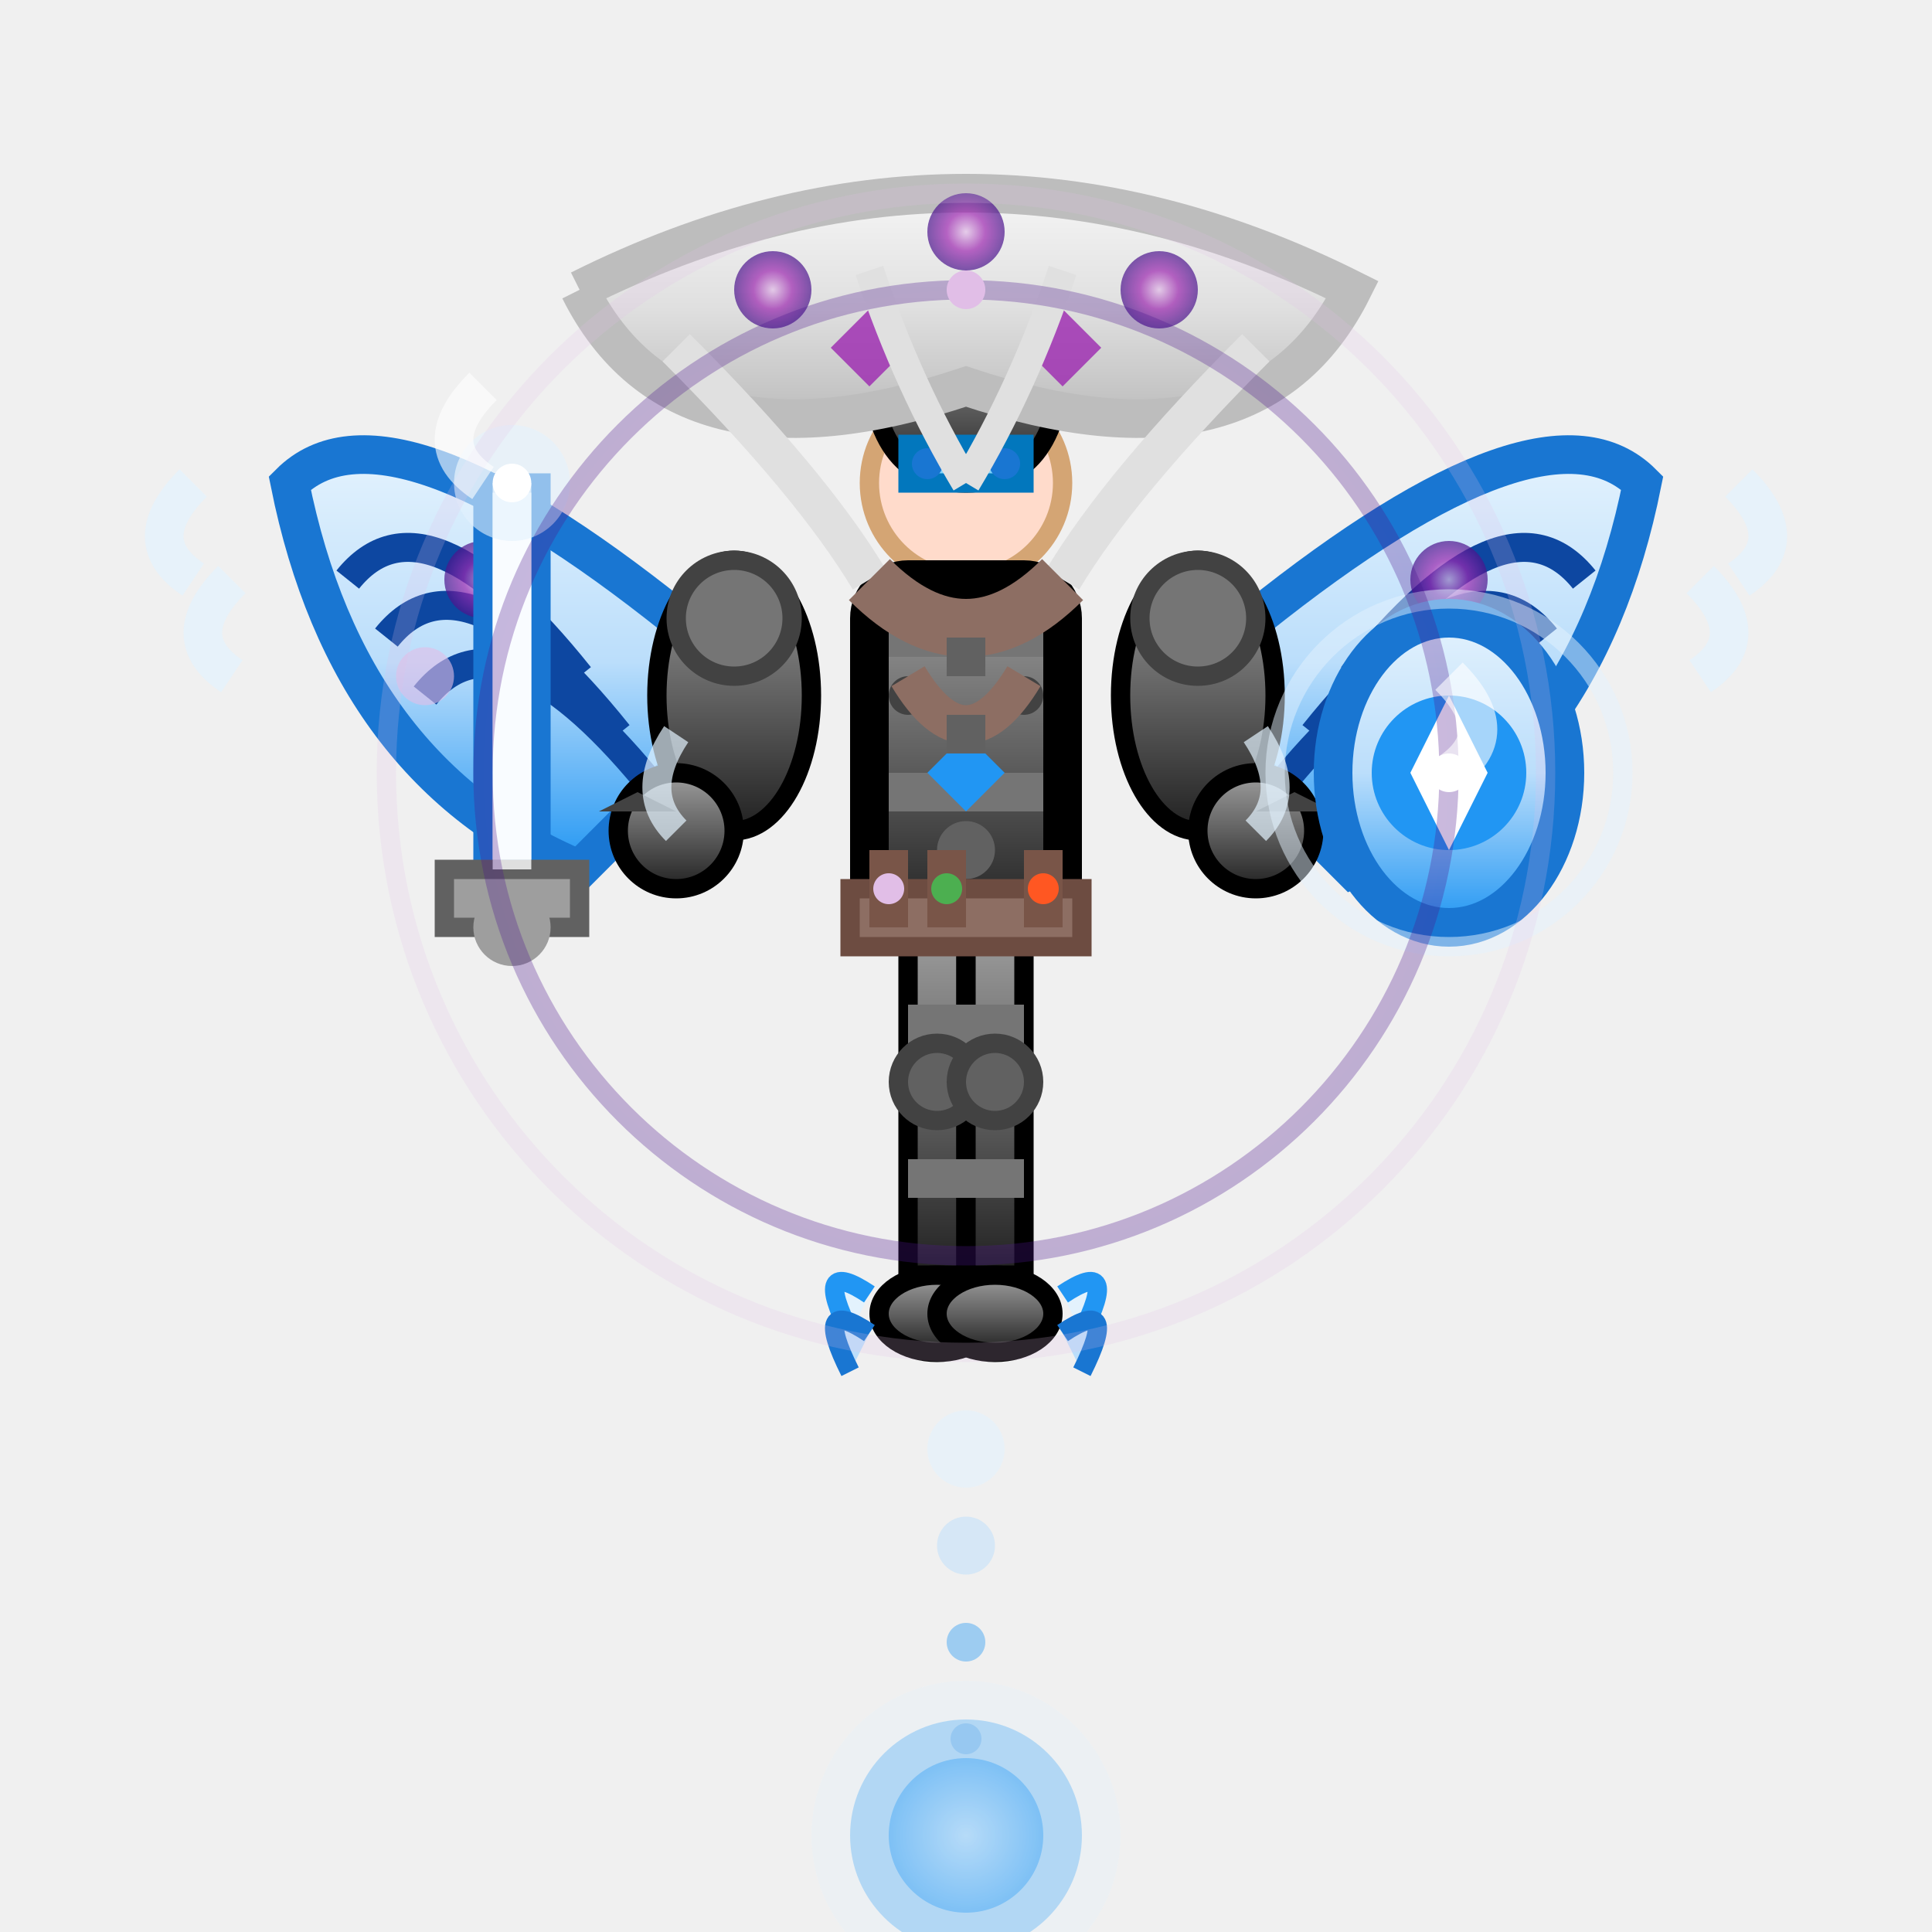
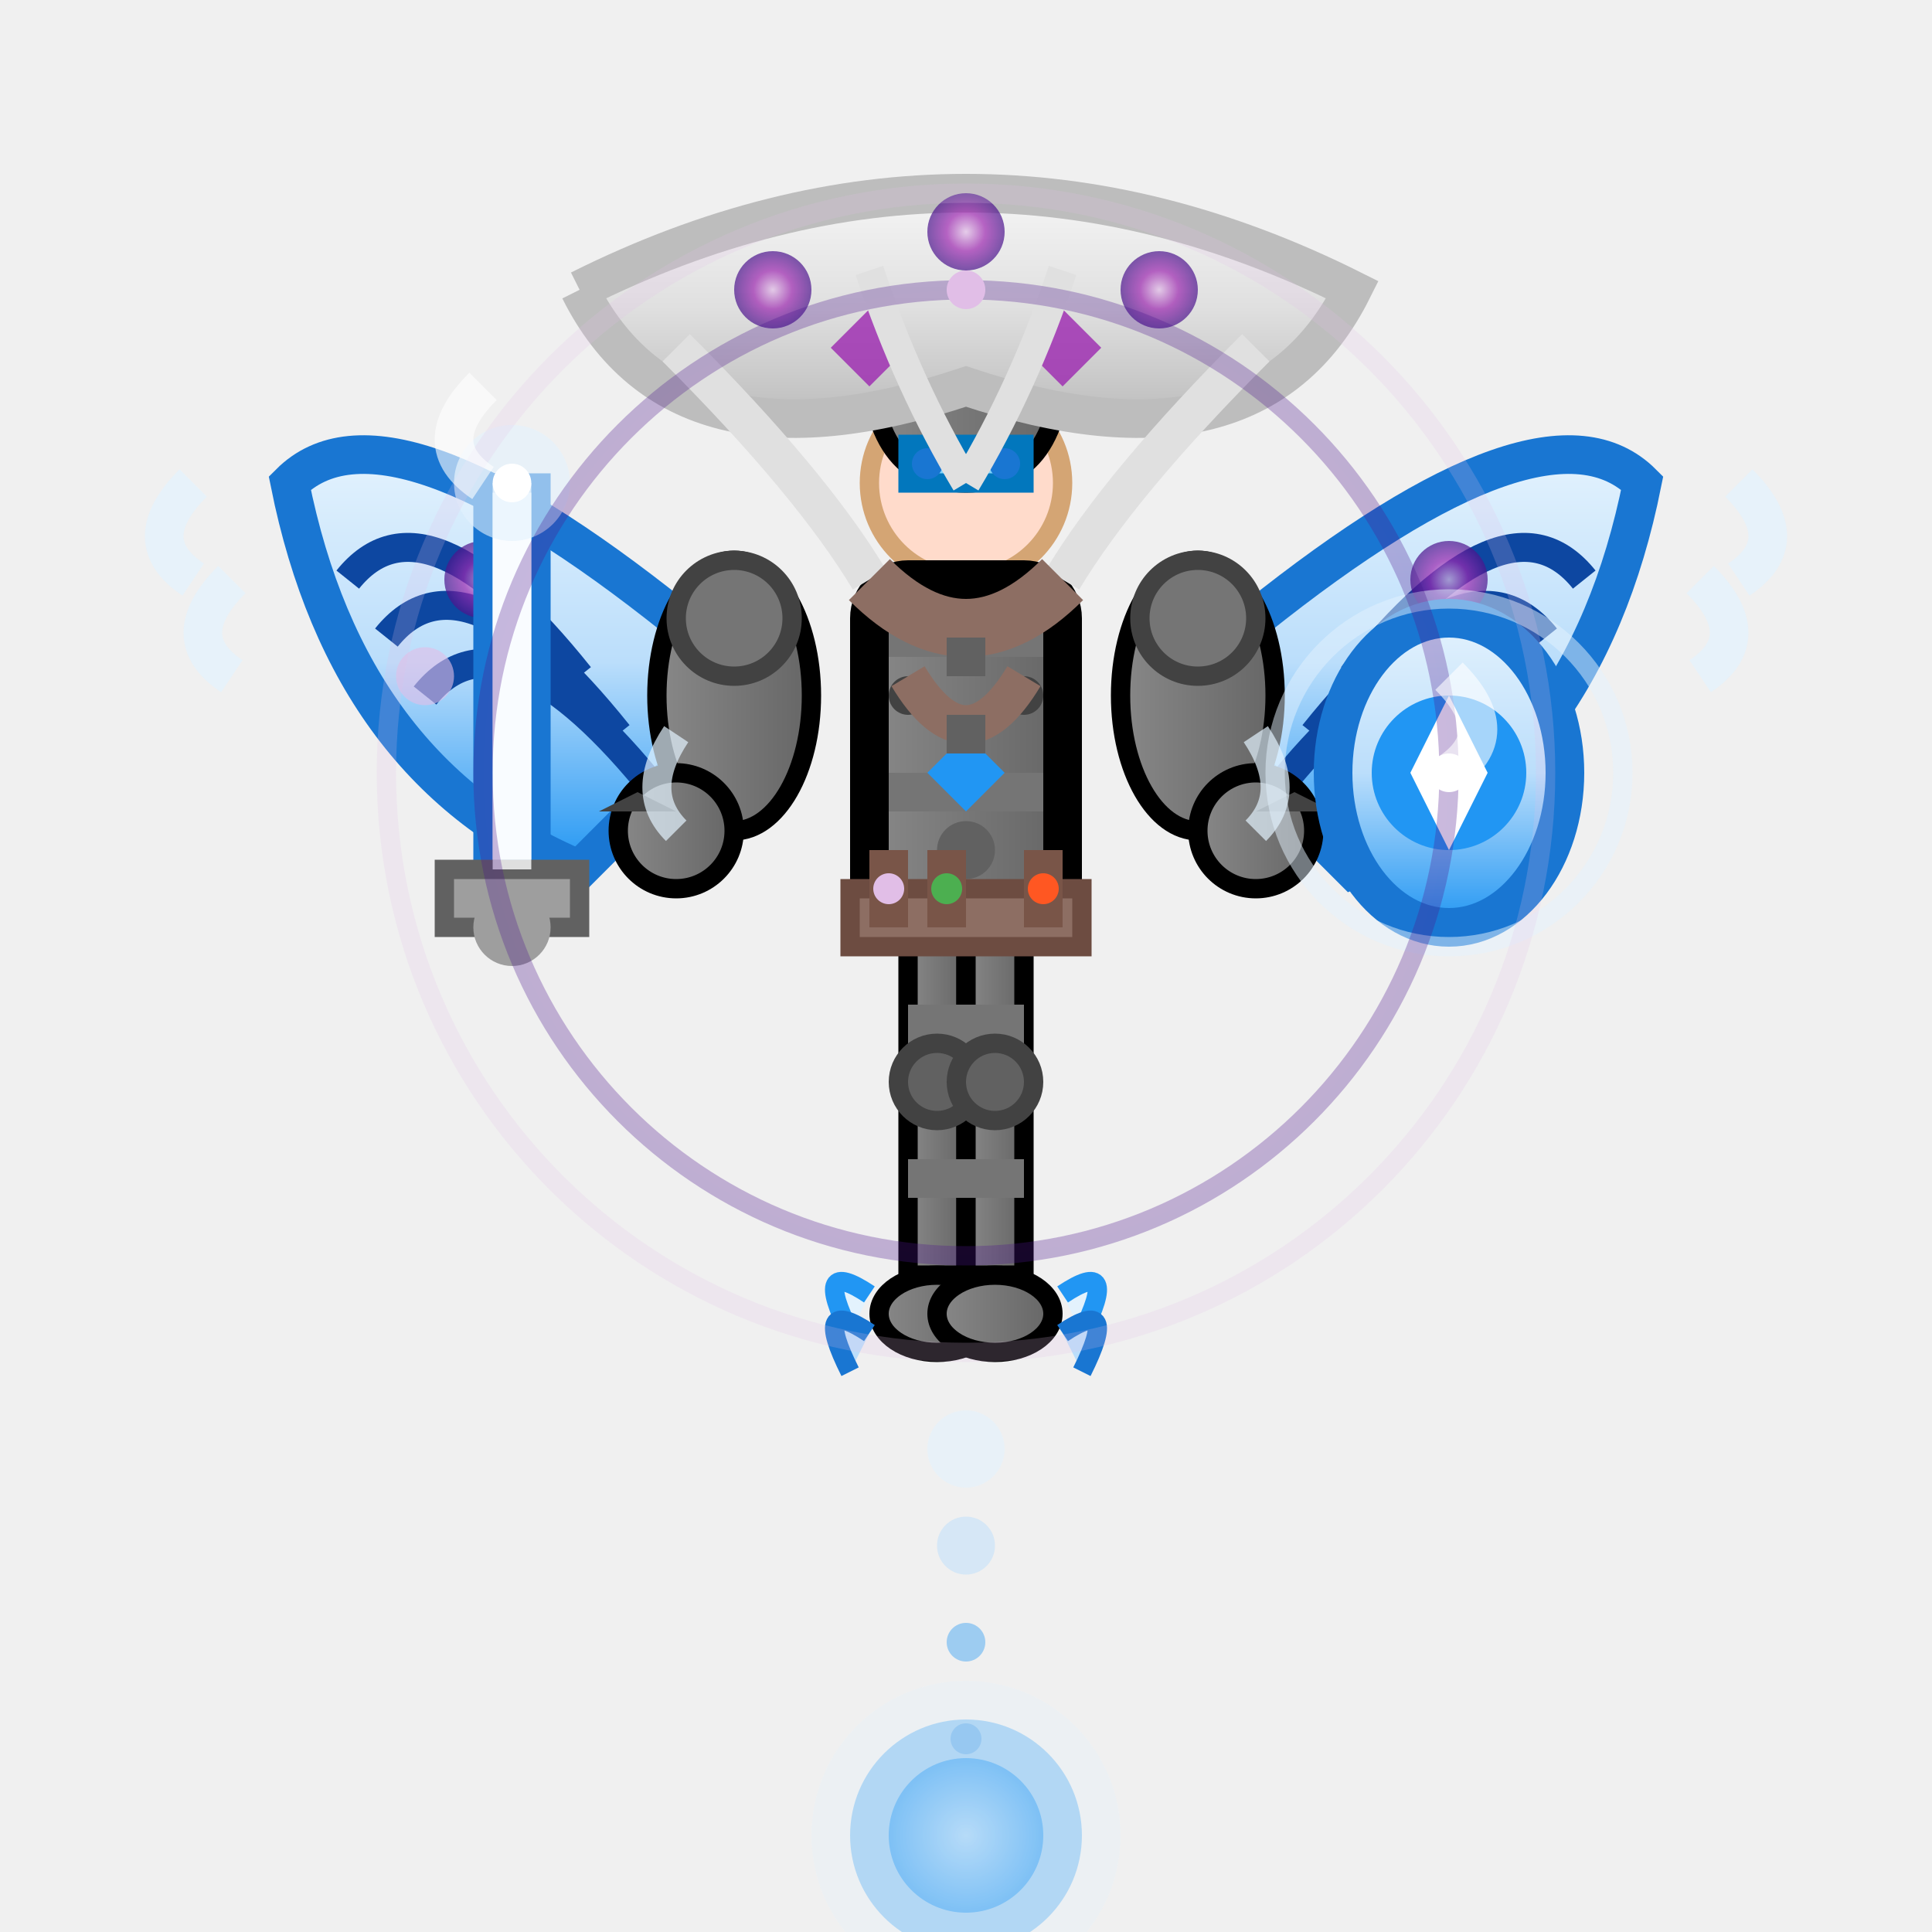
<svg xmlns="http://www.w3.org/2000/svg" viewBox="0 0 100 100">
  <defs>
+     <linearGradient id="playerColor">
+       <stop offset="0%" stop-color="#888888" />
+       <stop offset="100%" stop-color="#666666" />
+     </linearGradient>
    <linearGradient id="armorGrad" x1="0%" y1="0%" x2="0%" y2="100%">
      <stop offset="0%" stop-color="#9e9e9e" />
      <stop offset="50%" stop-color="#616161" />
      <stop offset="100%" stop-color="#212121" />
    </linearGradient>
    <linearGradient id="wingGrad" x1="0%" y1="0%" x2="0%" y2="100%">
      <stop offset="0%" stop-color="#e3f2fd" />
      <stop offset="50%" stop-color="#bbdefb" />
      <stop offset="100%" stop-color="#2196f3" />
    </linearGradient>
    <radialGradient id="magicGrad" cx="50%" cy="50%">
      <stop offset="0%" stop-color="#e1bee7" />
      <stop offset="50%" stop-color="#9c27b0" />
      <stop offset="100%" stop-color="#4a148c" />
    </radialGradient>
    <linearGradient id="chuteGrad" x1="0%" y1="0%" x2="0%" y2="100%">
      <stop offset="0%" stop-color="#f5f5f5" />
      <stop offset="50%" stop-color="#e0e0e0" />
      <stop offset="100%" stop-color="#bdbdbd" />
    </linearGradient>
    <radialGradient id="glowGrad" cx="50%" cy="50%">
      <stop offset="0%" stop-color="#ffffff" />
      <stop offset="100%" stop-color="#2196f3" />
    </radialGradient>
  </defs>
  <circle cx="50" cy="25" r="5" fill="#ffdbcb" stroke="#d4a574" stroke-width="1" />
-   <path d="M45 18 Q50 15 55 18 Q55 25 50 25 Q45 25 45 18" fill="url(#armorGrad)" stroke="#000" stroke-width="1" />
+   <path d="M45 18 Q50 15 55 18 Q55 25 50 25 Q45 25 45 18" fill="url(#playerColor)" stroke="#000" stroke-width="1" />
  <path d="M45 20 Q40 17 38 20 Q42 23 45 21" fill="#ffc107" stroke="#ff8f00" stroke-width="1" />
  <path d="M55 20 Q60 17 62 20 Q58 23 55 21" fill="#ffc107" stroke="#ff8f00" stroke-width="1" />
  <polygon points="50,15 48,17 52,17" fill="#f44336" />
  <rect x="47" y="23" width="6" height="2" fill="#81d4fa" stroke="#0277bd" stroke-width="1" />
  <circle cx="48" cy="24" r="0.8" fill="#1976d2" />
  <circle cx="52" cy="24" r="0.8" fill="#1976d2" />
-   <rect x="45" y="30" width="10" height="18" fill="url(#armorGrad)" stroke="#000" stroke-width="2" rx="2" />
+   <rect x="45" y="30" width="10" height="18" fill="url(#playerColor)" stroke="#000" stroke-width="2" rx="2" />
  <rect x="46" y="32" width="8" height="2" fill="#757575" />
  <rect x="46" y="40" width="8" height="2" fill="#757575" />
  <circle cx="47" cy="36" r="1" fill="#424242" />
  <circle cx="53" cy="36" r="1" fill="#424242" />
  <circle cx="50" cy="44" r="1.5" fill="#616161" />
  <polygon points="50,38 48,40 50,42 52,40" fill="#2196f3" />
  <path d="M35 32 Q20 20 15 25 Q18 40 30 45 Q35 40 40 35" fill="url(#wingGrad)" stroke="#1976d2" stroke-width="2" />
  <path d="M65 32 Q80 20 85 25 Q82 40 70 45 Q65 40 60 35" fill="url(#wingGrad)" stroke="#1976d2" stroke-width="2" />
  <path d="M30 35 Q22 25 18 30" stroke="#0d47a1" stroke-width="1.5" fill="none" />
  <path d="M32 38 Q24 28 20 33" stroke="#0d47a1" stroke-width="1.5" fill="none" />
  <path d="M34 41 Q26 31 22 36" stroke="#0d47a1" stroke-width="1.5" fill="none" />
  <path d="M70 35 Q78 25 82 30" stroke="#0d47a1" stroke-width="1.5" fill="none" />
  <path d="M68 38 Q76 28 80 33" stroke="#0d47a1" stroke-width="1.5" fill="none" />
  <path d="M66 41 Q74 31 78 36" stroke="#0d47a1" stroke-width="1.5" fill="none" />
  <circle cx="25" cy="30" r="2" fill="url(#magicGrad)" opacity="0.7" />
  <circle cx="75" cy="30" r="2" fill="url(#magicGrad)" opacity="0.7" />
  <circle cx="22" cy="35" r="1.5" fill="#e1bee7" opacity="0.6" />
  <circle cx="78" cy="35" r="1.5" fill="#e1bee7" opacity="0.6" />
-   <ellipse cx="38" cy="36" rx="4" ry="7" fill="url(#armorGrad)" stroke="#000" stroke-width="1" />
-   <ellipse cx="62" cy="36" rx="4" ry="7" fill="url(#armorGrad)" stroke="#000" stroke-width="1" />
+   <ellipse cx="38" cy="36" rx="4" ry="7" fill="url(#playerColor)" stroke="#000" stroke-width="1" />
+   <ellipse cx="62" cy="36" rx="4" ry="7" fill="url(#playerColor)" stroke="#000" stroke-width="1" />
  <circle cx="38" cy="32" r="3" fill="#757575" stroke="#424242" stroke-width="1" />
  <circle cx="62" cy="32" r="3" fill="#757575" stroke="#424242" stroke-width="1" />
-   <circle cx="35" cy="43" r="3" fill="url(#armorGrad)" stroke="#000" stroke-width="1" />
-   <circle cx="65" cy="43" r="3" fill="url(#armorGrad)" stroke="#000" stroke-width="1" />
+   <circle cx="35" cy="43" r="3" fill="url(#playerColor)" stroke="#000" stroke-width="1" />
+   <circle cx="65" cy="43" r="3" fill="url(#playerColor)" stroke="#000" stroke-width="1" />
  <polygon points="33,41 31,42 35,42" fill="#424242" />
  <polygon points="67,41 65,42 69,42" fill="#424242" />
  <rect x="25" y="25" width="3" height="20" fill="#e3f2fd" stroke="#1976d2" stroke-width="1" />
  <rect x="23" y="45" width="7" height="3" fill="#9e9e9e" stroke="#616161" stroke-width="1" />
  <circle cx="26.5" cy="48" r="2" fill="#9e9e9e" />
  <rect x="25.5" y="25" width="2" height="20" fill="#ffffff" opacity="0.8" />
  <circle cx="26.5" cy="25" r="3" fill="#e3f2fd" opacity="0.6" />
  <ellipse cx="75" cy="40" rx="6" ry="8" fill="url(#wingGrad)" stroke="#1976d2" stroke-width="2" />
  <circle cx="75" cy="40" r="4" fill="#2196f3" />
  <polygon points="75,36 73,40 75,44 77,40" fill="#ffffff" />
  <circle cx="75" cy="40" r="9" fill="none" stroke="#e3f2fd" stroke-width="1" opacity="0.5" />
-   <rect x="47" y="48" width="3" height="18" fill="url(#armorGrad)" stroke="#000" stroke-width="1" />
-   <rect x="50" y="48" width="3" height="18" fill="url(#armorGrad)" stroke="#000" stroke-width="1" />
+   <rect x="47" y="48" width="3" height="18" fill="url(#playerColor)" stroke="#000" stroke-width="1" />
+   <rect x="50" y="48" width="3" height="18" fill="url(#playerColor)" stroke="#000" stroke-width="1" />
  <rect x="47" y="52" width="3" height="2" fill="#757575" />
  <rect x="50" y="52" width="3" height="2" fill="#757575" />
  <rect x="47" y="60" width="3" height="2" fill="#757575" />
  <rect x="50" y="60" width="3" height="2" fill="#757575" />
  <circle cx="48.5" cy="56" r="2" fill="#616161" stroke="#424242" stroke-width="1" />
  <circle cx="51.5" cy="56" r="2" fill="#616161" stroke="#424242" stroke-width="1" />
-   <ellipse cx="48.5" cy="68" rx="3" ry="2" fill="url(#armorGrad)" stroke="#000" stroke-width="1" />
-   <ellipse cx="51.5" cy="68" rx="3" ry="2" fill="url(#armorGrad)" stroke="#000" stroke-width="1" />
+   <ellipse cx="48.5" cy="68" rx="3" ry="2" fill="url(#playerColor)" stroke="#000" stroke-width="1" />
+   <ellipse cx="51.5" cy="68" rx="3" ry="2" fill="url(#playerColor)" stroke="#000" stroke-width="1" />
  <path d="M45 67 Q42 65 44 69" fill="#e3f2fd" stroke="#2196f3" stroke-width="1" />
  <path d="M55 67 Q58 65 56 69" fill="#e3f2fd" stroke="#2196f3" stroke-width="1" />
  <path d="M45 69 Q42 67 44 71" fill="#bbdefb" stroke="#1976d2" stroke-width="1" />
  <path d="M55 69 Q58 67 56 71" fill="#bbdefb" stroke="#1976d2" stroke-width="1" />
  <path d="M30 15 Q50 5 70 15 Q65 25 50 20 Q35 25 30 15" fill="url(#chuteGrad)" stroke="#bdbdbd" stroke-width="2" />
  <circle cx="40" cy="15" r="2" fill="url(#magicGrad)" opacity="0.7" />
  <circle cx="50" cy="12" r="2" fill="url(#magicGrad)" opacity="0.7" />
  <circle cx="60" cy="15" r="2" fill="url(#magicGrad)" opacity="0.7" />
  <polygon points="45,16 43,18 45,20 47,18" fill="#9c27b0" opacity="0.8" />
  <polygon points="55,16 53,18 55,20 57,18" fill="#9c27b0" opacity="0.8" />
  <path d="M35 18 Q42 25 45 30" stroke="#e0e0e0" stroke-width="2" fill="none" />
  <path d="M65 18 Q58 25 55 30" stroke="#e0e0e0" stroke-width="2" fill="none" />
  <path d="M45 14 Q47 20 50 25" stroke="#e0e0e0" stroke-width="1.5" fill="none" />
  <path d="M55 14 Q53 20 50 25" stroke="#e0e0e0" stroke-width="1.5" fill="none" />
  <path d="M45 30 Q50 35 55 30" stroke="#8d6e63" stroke-width="3" fill="none" />
  <path d="M47 35 Q50 40 53 35" stroke="#8d6e63" stroke-width="2" fill="none" />
  <rect x="49" y="33" width="2" height="2" fill="#616161" />
  <rect x="49" y="37" width="2" height="2" fill="#616161" />
  <rect x="44" y="46" width="12" height="3" fill="#8d6e63" stroke="#6d4c41" stroke-width="1" />
  <rect x="45" y="44" width="2" height="4" fill="#795548" />
  <rect x="48" y="44" width="2" height="4" fill="#795548" />
  <rect x="53" y="44" width="2" height="4" fill="#795548" />
  <circle cx="46" cy="46" r="0.8" fill="#e1bee7" />
  <circle cx="49" cy="46" r="0.8" fill="#4caf50" />
  <circle cx="54" cy="46" r="0.8" fill="#ff5722" />
  <path d="M10 30 Q7 28 10 25" stroke="#e3f2fd" stroke-width="2" fill="none" opacity="0.7" />
  <path d="M12 35 Q9 33 12 30" stroke="#e3f2fd" stroke-width="2" fill="none" opacity="0.7" />
  <path d="M90 30 Q93 28 90 25" stroke="#e3f2fd" stroke-width="2" fill="none" opacity="0.7" />
  <path d="M88 35 Q91 33 88 30" stroke="#e3f2fd" stroke-width="2" fill="none" opacity="0.7" />
  <circle cx="50" cy="75" r="2" fill="#e3f2fd" opacity="0.6" />
  <circle cx="50" cy="80" r="1.5" fill="#bbdefb" opacity="0.5" />
  <circle cx="50" cy="85" r="1" fill="#2196f3" opacity="0.4" />
  <circle cx="50" cy="90" r="0.8" fill="#1976d2" opacity="0.3" />
  <circle cx="50" cy="40" r="25" fill="none" stroke="url(#magicGrad)" stroke-width="1" opacity="0.3" />
  <circle cx="50" cy="40" r="30" fill="none" stroke="#e1bee7" stroke-width="1" opacity="0.2" />
  <circle cx="50" cy="95" r="4" fill="url(#glowGrad)" opacity="0.6" />
  <circle cx="50" cy="95" r="6" fill="#2196f3" opacity="0.4" />
  <circle cx="50" cy="95" r="8" fill="#e3f2fd" opacity="0.3" />
  <path d="M25 25 Q22 23 25 20" stroke="#ffffff" stroke-width="2" fill="none" opacity="0.6" />
  <path d="M75 40 Q78 38 75 35" stroke="#ffffff" stroke-width="2" fill="none" opacity="0.6" />
  <circle cx="26.5" cy="25" r="1" fill="#ffffff" />
  <circle cx="75" cy="40" r="1" fill="#ffffff" />
  <circle cx="50" cy="15" r="1" fill="#e1bee7" />
  <path d="M35 43 Q33 41 35 38" stroke="#e3f2fd" stroke-width="1.5" fill="none" opacity="0.7" />
  <path d="M65 43 Q67 41 65 38" stroke="#e3f2fd" stroke-width="1.5" fill="none" opacity="0.7" />
</svg>
